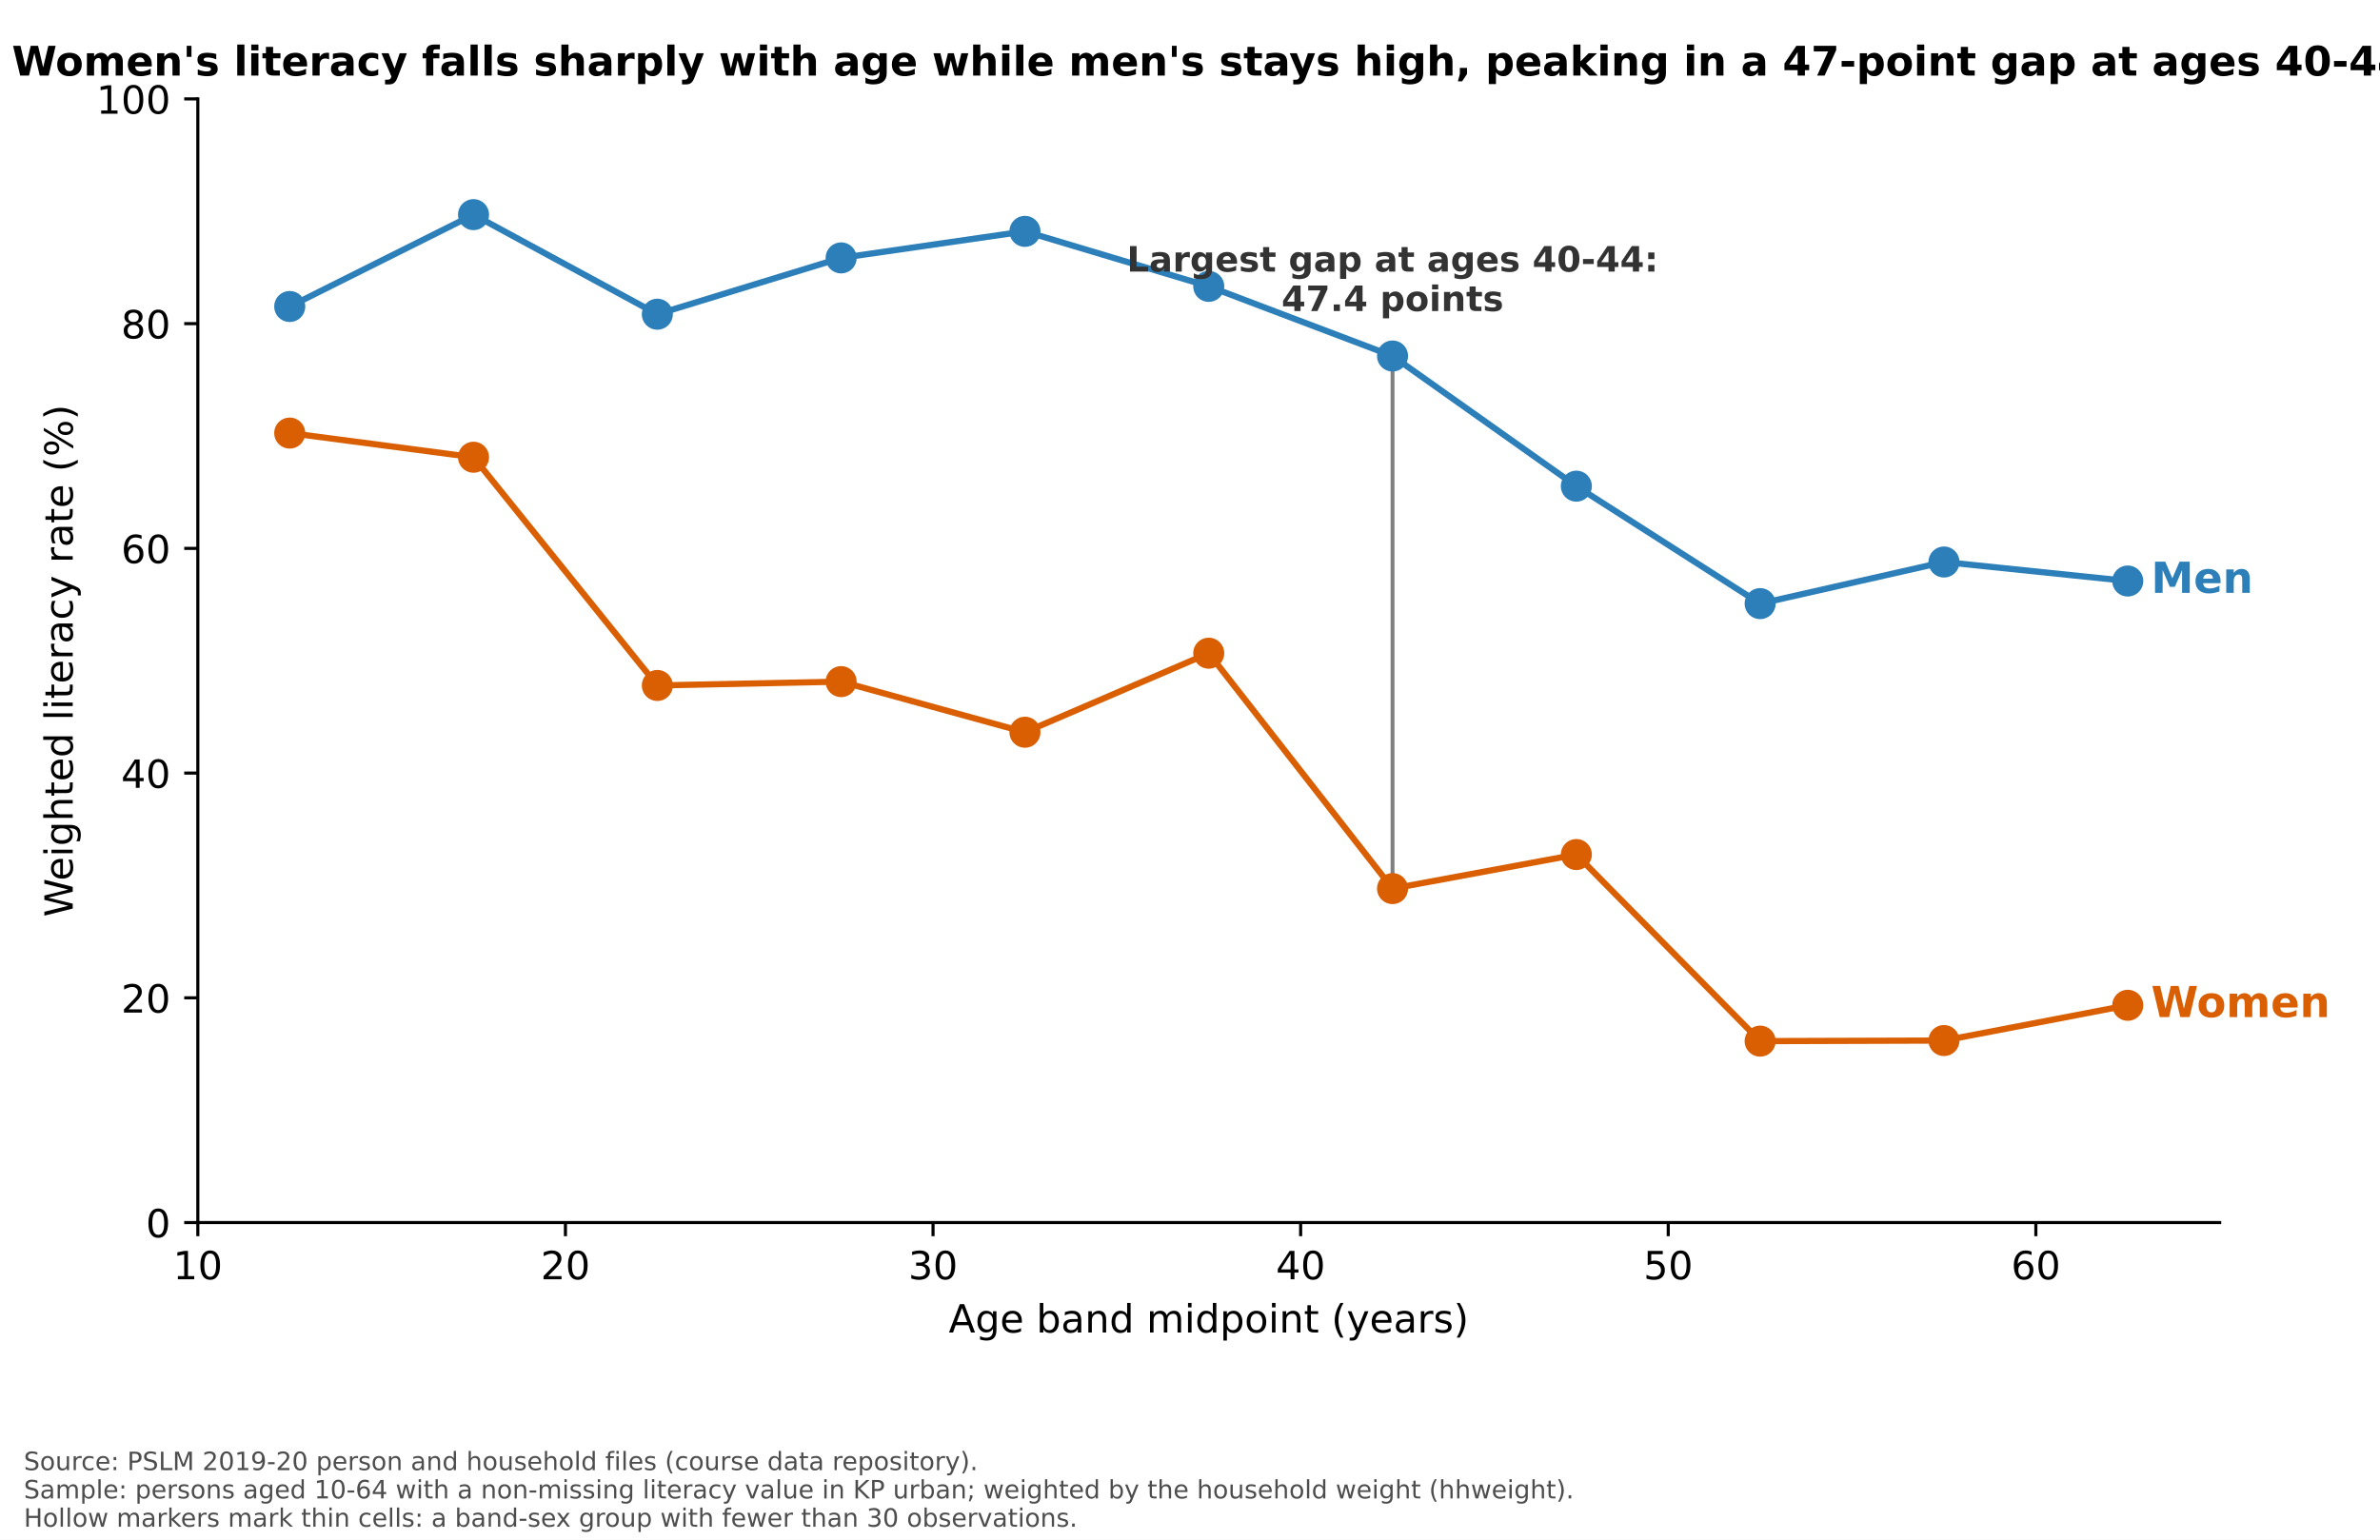
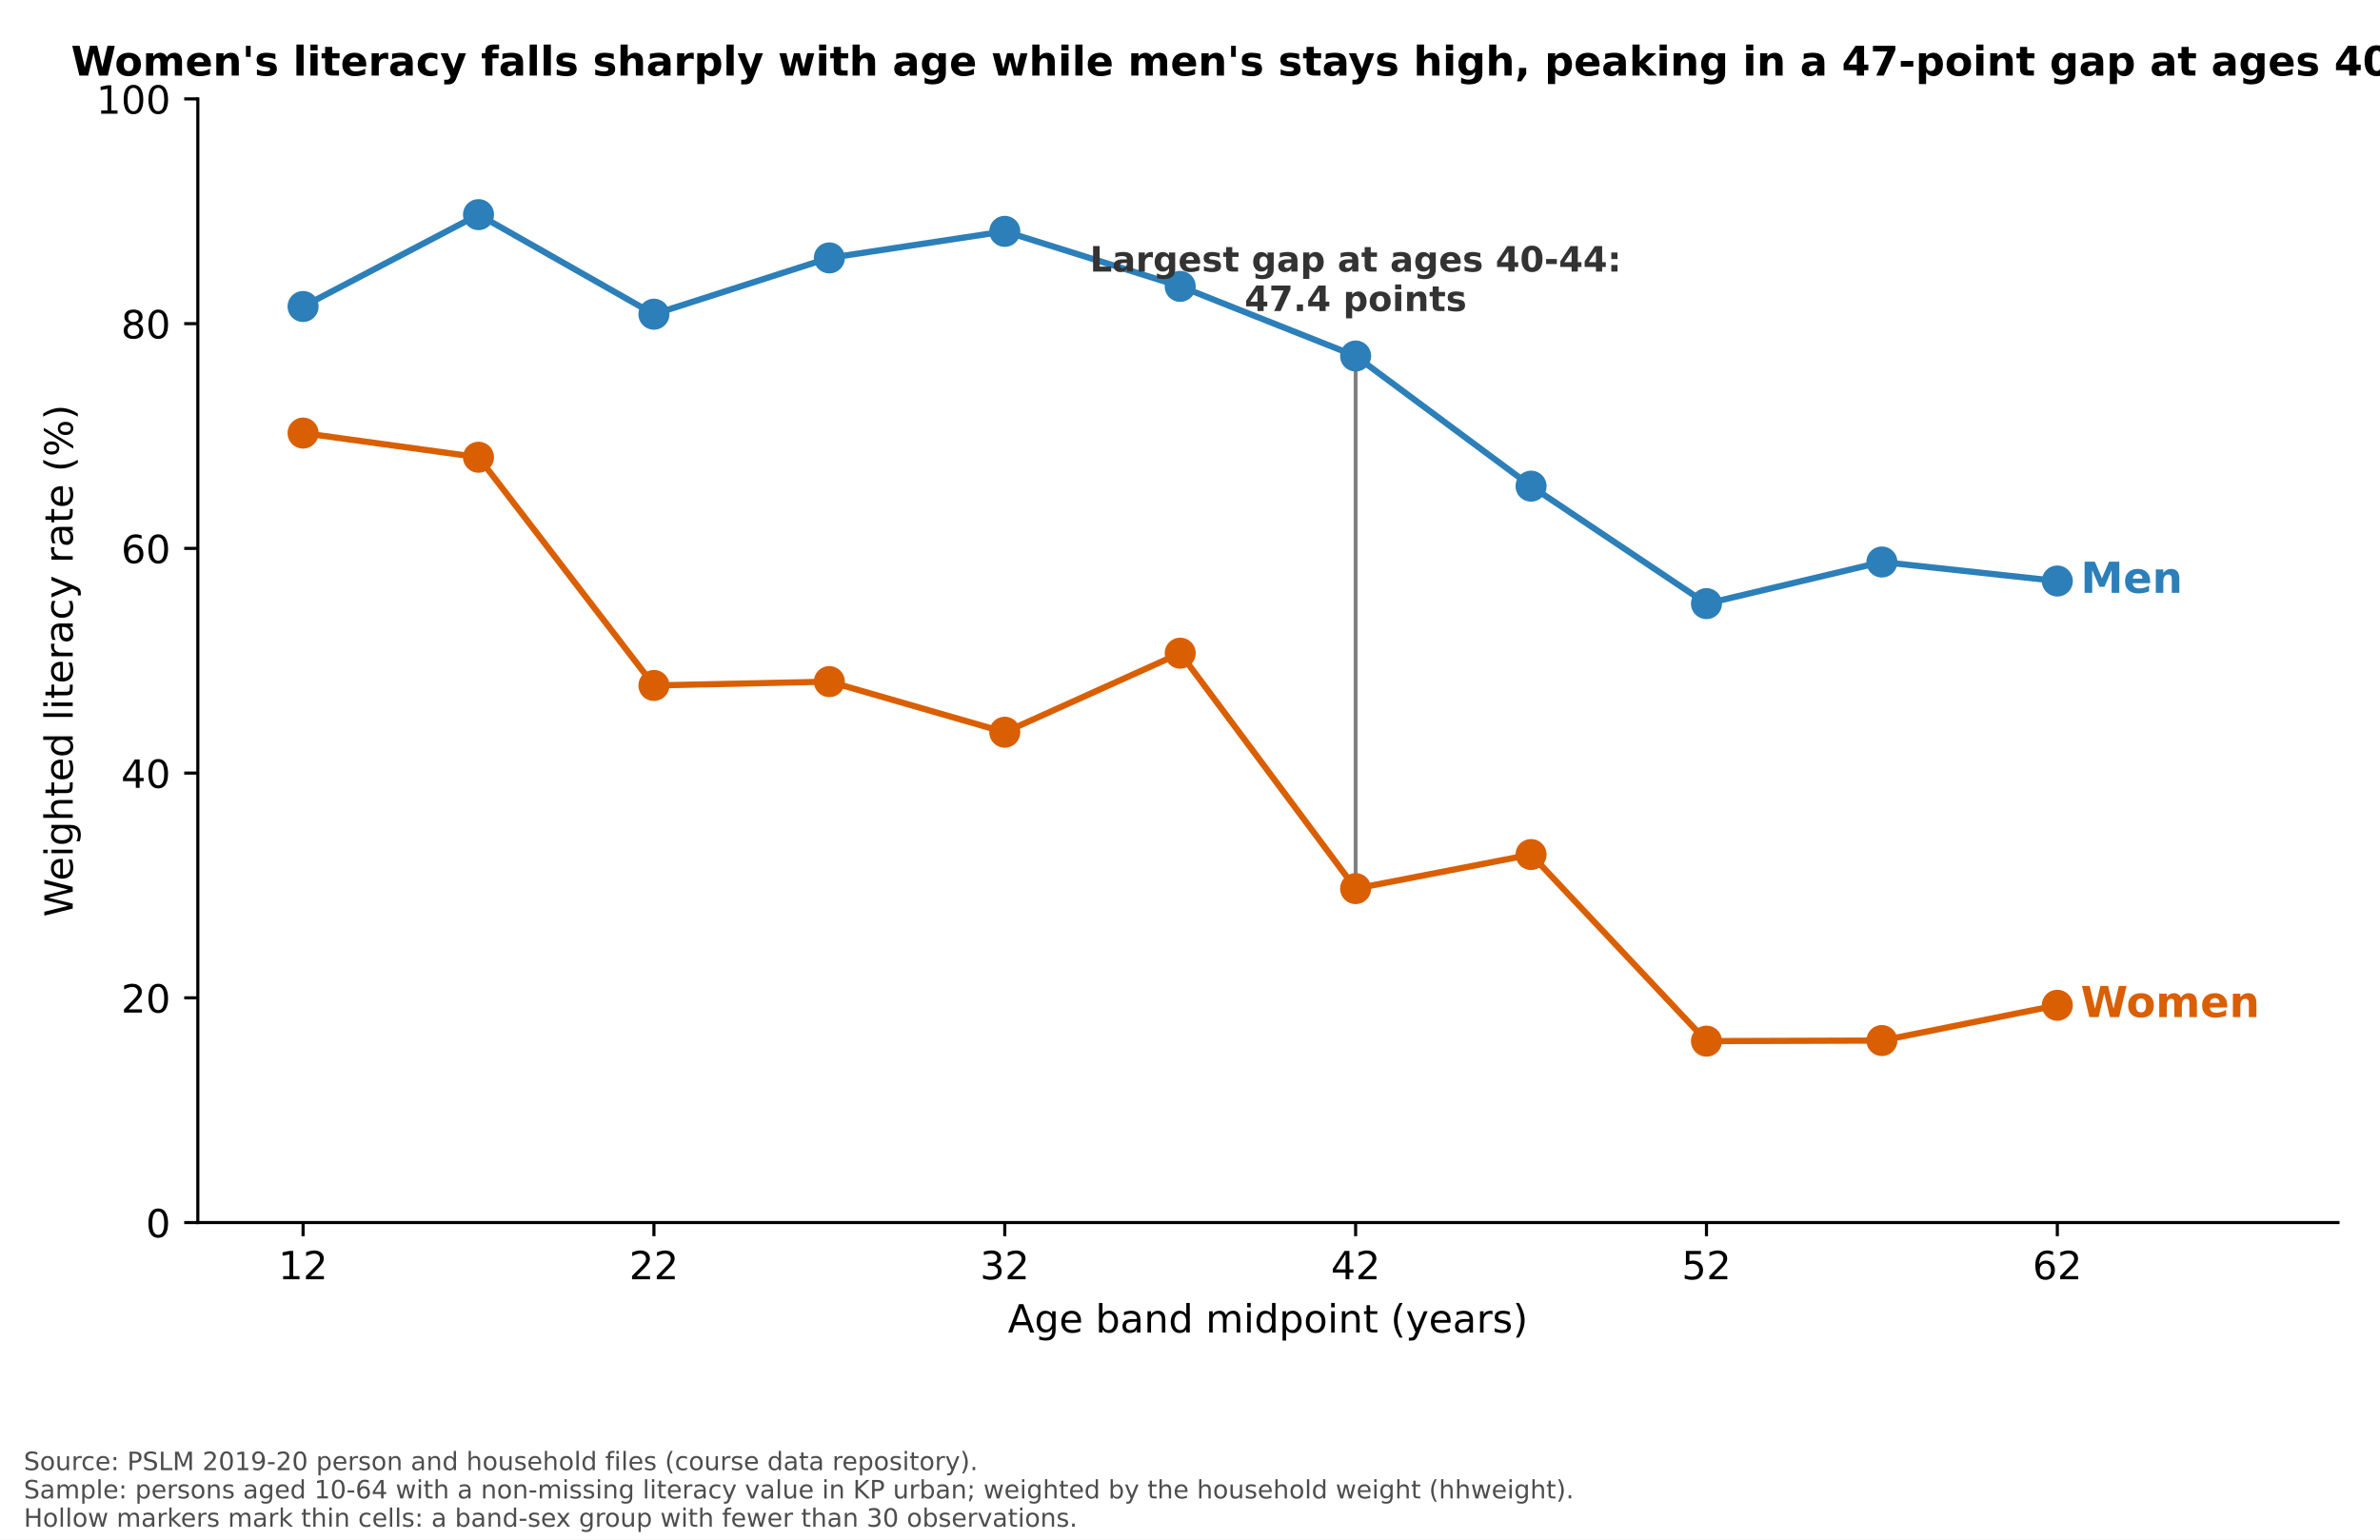
<svg xmlns="http://www.w3.org/2000/svg" xmlns:xlink="http://www.w3.org/1999/xlink" width="612pt" height="396pt" viewBox="0 0 612 396" version="1.1">
  <defs>
    <style type="text/css">*{stroke-linejoin: round; stroke-linecap: butt}</style>
  </defs>
  <g id="figure_1">
    <g id="patch_1">
      <path d="M 0 396  L 612 396  L 612 0  L 0 0  z " style="fill: #ffffff" />
    </g>
    <g id="axes_1">
      <g id="patch_2">
-         <path d="M 50.87 314.44  L 570.769 314.44  L 570.769 25.44  L 50.87 25.44  z " style="fill: #ffffff" />
+         <path d="M 50.87 314.44  L 601.2 314.44  L 601.2 25.44  L 50.87 25.44  z " style="fill: #ffffff" />
      </g>
      <g id="line2d_1">
-         <path d="M 358.083 91.564  L 358.083 228.546  " clip-path="url(#pf0f4d20ecb)" style="fill: none; stroke: #808080; stroke-linecap: square" />
+         <path d="M 348.59 91.564  L 348.59 228.546  " clip-path="url(#pac6f15e2b8)" style="fill: none; stroke: #808080; stroke-linecap: square" />
      </g>
      <g id="matplotlib.axis_1">
        <g id="xtick_1">
          <g id="line2d_2">
            <defs>
-               <path id="mf72d285248" d="M 0 0  L 0 3.5  " style="stroke: #000000; stroke-width: 0.8" />
+               <path id="madd24a972b" d="M 0 0  L 0 3.5  " style="stroke: #000000; stroke-width: 0.8" />
            </defs>
            <g>
-               <use xlink:href="#mf72d285248" x="50.87" y="314.44" style="stroke: #000000; stroke-width: 0.8" />
+               <use xlink:href="#madd24a972b" x="77.935" y="314.44" style="stroke: #000000; stroke-width: 0.8" />
            </g>
          </g>
          <g id="text_1">
-             <text style="font-size: 10px; font-family: 'DejaVu Sans', 'Bitstream Vera Sans', 'Computer Modern Sans Serif', 'Lucida Grande', 'Verdana', 'Geneva', 'Lucid', 'Arial', 'Helvetica', 'Avant Garde', sans-serif; text-anchor: middle" x="50.87" y="329.038" transform="rotate(-0 50.87 329.0384)">10</text>
+             <text style="font-size: 10px; font-family: 'DejaVu Sans', 'Bitstream Vera Sans', 'Computer Modern Sans Serif', 'Lucida Grande', 'Verdana', 'Geneva', 'Lucid', 'Arial', 'Helvetica', 'Avant Garde', sans-serif; text-anchor: middle" x="77.935" y="329.038" transform="rotate(-0 77.93541 329.0384)">12</text>
          </g>
        </g>
        <g id="xtick_2">
          <g id="line2d_3">
            <g>
-               <use xlink:href="#mf72d285248" x="145.397" y="314.44" style="stroke: #000000; stroke-width: 0.8" />
+               <use xlink:href="#madd24a972b" x="168.153" y="314.44" style="stroke: #000000; stroke-width: 0.8" />
            </g>
          </g>
          <g id="text_2">
-             <text style="font-size: 10px; font-family: 'DejaVu Sans', 'Bitstream Vera Sans', 'Computer Modern Sans Serif', 'Lucida Grande', 'Verdana', 'Geneva', 'Lucid', 'Arial', 'Helvetica', 'Avant Garde', sans-serif; text-anchor: middle" x="145.397" y="329.038" transform="rotate(-0 145.3971 329.0384)">20</text>
+             <text style="font-size: 10px; font-family: 'DejaVu Sans', 'Bitstream Vera Sans', 'Computer Modern Sans Serif', 'Lucida Grande', 'Verdana', 'Geneva', 'Lucid', 'Arial', 'Helvetica', 'Avant Garde', sans-serif; text-anchor: middle" x="168.153" y="329.038" transform="rotate(-0 168.1534 329.0384)">22</text>
          </g>
        </g>
        <g id="xtick_3">
          <g id="line2d_4">
            <g>
-               <use xlink:href="#mf72d285248" x="239.924" y="314.44" style="stroke: #000000; stroke-width: 0.8" />
+               <use xlink:href="#madd24a972b" x="258.371" y="314.44" style="stroke: #000000; stroke-width: 0.8" />
            </g>
          </g>
          <g id="text_3">
-             <text style="font-size: 10px; font-family: 'DejaVu Sans', 'Bitstream Vera Sans', 'Computer Modern Sans Serif', 'Lucida Grande', 'Verdana', 'Geneva', 'Lucid', 'Arial', 'Helvetica', 'Avant Garde', sans-serif; text-anchor: middle" x="239.924" y="329.038" transform="rotate(-0 239.9242 329.0384)">30</text>
+             <text style="font-size: 10px; font-family: 'DejaVu Sans', 'Bitstream Vera Sans', 'Computer Modern Sans Serif', 'Lucida Grande', 'Verdana', 'Geneva', 'Lucid', 'Arial', 'Helvetica', 'Avant Garde', sans-serif; text-anchor: middle" x="258.371" y="329.038" transform="rotate(-0 258.3715 329.0384)">32</text>
          </g>
        </g>
        <g id="xtick_4">
          <g id="line2d_5">
            <g>
-               <use xlink:href="#mf72d285248" x="334.451" y="314.44" style="stroke: #000000; stroke-width: 0.8" />
+               <use xlink:href="#madd24a972b" x="348.59" y="314.44" style="stroke: #000000; stroke-width: 0.8" />
            </g>
          </g>
          <g id="text_4">
-             <text style="font-size: 10px; font-family: 'DejaVu Sans', 'Bitstream Vera Sans', 'Computer Modern Sans Serif', 'Lucida Grande', 'Verdana', 'Geneva', 'Lucid', 'Arial', 'Helvetica', 'Avant Garde', sans-serif; text-anchor: middle" x="334.451" y="329.038" transform="rotate(-0 334.4513 329.0384)">40</text>
+             <text style="font-size: 10px; font-family: 'DejaVu Sans', 'Bitstream Vera Sans', 'Computer Modern Sans Serif', 'Lucida Grande', 'Verdana', 'Geneva', 'Lucid', 'Arial', 'Helvetica', 'Avant Garde', sans-serif; text-anchor: middle" x="348.59" y="329.038" transform="rotate(-0 348.5895 329.0384)">42</text>
          </g>
        </g>
        <g id="xtick_5">
          <g id="line2d_6">
            <g>
-               <use xlink:href="#mf72d285248" x="428.978" y="314.44" style="stroke: #000000; stroke-width: 0.8" />
+               <use xlink:href="#madd24a972b" x="438.808" y="314.44" style="stroke: #000000; stroke-width: 0.8" />
            </g>
          </g>
          <g id="text_5">
-             <text style="font-size: 10px; font-family: 'DejaVu Sans', 'Bitstream Vera Sans', 'Computer Modern Sans Serif', 'Lucida Grande', 'Verdana', 'Geneva', 'Lucid', 'Arial', 'Helvetica', 'Avant Garde', sans-serif; text-anchor: middle" x="428.978" y="329.038" transform="rotate(-0 428.9784 329.0384)">50</text>
+             <text style="font-size: 10px; font-family: 'DejaVu Sans', 'Bitstream Vera Sans', 'Computer Modern Sans Serif', 'Lucida Grande', 'Verdana', 'Geneva', 'Lucid', 'Arial', 'Helvetica', 'Avant Garde', sans-serif; text-anchor: middle" x="438.808" y="329.038" transform="rotate(-0 438.8075 329.0384)">52</text>
          </g>
        </g>
        <g id="xtick_6">
          <g id="line2d_7">
            <g>
-               <use xlink:href="#mf72d285248" x="523.506" y="314.44" style="stroke: #000000; stroke-width: 0.8" />
+               <use xlink:href="#madd24a972b" x="529.026" y="314.44" style="stroke: #000000; stroke-width: 0.8" />
            </g>
          </g>
          <g id="text_6">
-             <text style="font-size: 10px; font-family: 'DejaVu Sans', 'Bitstream Vera Sans', 'Computer Modern Sans Serif', 'Lucida Grande', 'Verdana', 'Geneva', 'Lucid', 'Arial', 'Helvetica', 'Avant Garde', sans-serif; text-anchor: middle" x="523.506" y="329.038" transform="rotate(-0 523.5055 329.0384)">60</text>
+             <text style="font-size: 10px; font-family: 'DejaVu Sans', 'Bitstream Vera Sans', 'Computer Modern Sans Serif', 'Lucida Grande', 'Verdana', 'Geneva', 'Lucid', 'Arial', 'Helvetica', 'Avant Garde', sans-serif; text-anchor: middle" x="529.026" y="329.038" transform="rotate(-0 529.0256 329.0384)">62</text>
          </g>
        </g>
        <g id="text_7">
-           <text style="font-size: 10px; font-family: 'DejaVu Sans', 'Bitstream Vera Sans', 'Computer Modern Sans Serif', 'Lucida Grande', 'Verdana', 'Geneva', 'Lucid', 'Arial', 'Helvetica', 'Avant Garde', sans-serif; text-anchor: middle" x="310.82" y="342.717" transform="rotate(-0 310.8195 342.7166)">Age band midpoint (years)</text>
+           <text style="font-size: 10px; font-family: 'DejaVu Sans', 'Bitstream Vera Sans', 'Computer Modern Sans Serif', 'Lucida Grande', 'Verdana', 'Geneva', 'Lucid', 'Arial', 'Helvetica', 'Avant Garde', sans-serif; text-anchor: middle" x="326.035" y="342.717" transform="rotate(-0 326.035 342.7166)">Age band midpoint (years)</text>
        </g>
      </g>
      <g id="matplotlib.axis_2">
        <g id="ytick_1">
          <g id="line2d_8">
            <defs>
-               <path id="ma8f6f6fb21" d="M 0 0  L -3.5 0  " style="stroke: #000000; stroke-width: 0.8" />
+               <path id="m5d251f167c" d="M 0 0  L -3.5 0  " style="stroke: #000000; stroke-width: 0.8" />
            </defs>
            <g>
-               <use xlink:href="#ma8f6f6fb21" x="50.87" y="314.44" style="stroke: #000000; stroke-width: 0.8" />
+               <use xlink:href="#m5d251f167c" x="50.87" y="314.44" style="stroke: #000000; stroke-width: 0.8" />
            </g>
          </g>
          <g id="text_8">
            <text style="font-size: 10px; font-family: 'DejaVu Sans', 'Bitstream Vera Sans', 'Computer Modern Sans Serif', 'Lucida Grande', 'Verdana', 'Geneva', 'Lucid', 'Arial', 'Helvetica', 'Avant Garde', sans-serif; text-anchor: end" x="43.87" y="318.239" transform="rotate(-0 43.87 318.2392)">0</text>
          </g>
        </g>
        <g id="ytick_2">
          <g id="line2d_9">
            <g>
-               <use xlink:href="#ma8f6f6fb21" x="50.87" y="256.64" style="stroke: #000000; stroke-width: 0.8" />
+               <use xlink:href="#m5d251f167c" x="50.87" y="256.64" style="stroke: #000000; stroke-width: 0.8" />
            </g>
          </g>
          <g id="text_9">
            <text style="font-size: 10px; font-family: 'DejaVu Sans', 'Bitstream Vera Sans', 'Computer Modern Sans Serif', 'Lucida Grande', 'Verdana', 'Geneva', 'Lucid', 'Arial', 'Helvetica', 'Avant Garde', sans-serif; text-anchor: end" x="43.87" y="260.439" transform="rotate(-0 43.87 260.4392)">20</text>
          </g>
        </g>
        <g id="ytick_3">
          <g id="line2d_10">
            <g>
-               <use xlink:href="#ma8f6f6fb21" x="50.87" y="198.84" style="stroke: #000000; stroke-width: 0.8" />
+               <use xlink:href="#m5d251f167c" x="50.87" y="198.84" style="stroke: #000000; stroke-width: 0.8" />
            </g>
          </g>
          <g id="text_10">
            <text style="font-size: 10px; font-family: 'DejaVu Sans', 'Bitstream Vera Sans', 'Computer Modern Sans Serif', 'Lucida Grande', 'Verdana', 'Geneva', 'Lucid', 'Arial', 'Helvetica', 'Avant Garde', sans-serif; text-anchor: end" x="43.87" y="202.639" transform="rotate(-0 43.87 202.6392)">40</text>
          </g>
        </g>
        <g id="ytick_4">
          <g id="line2d_11">
            <g>
-               <use xlink:href="#ma8f6f6fb21" x="50.87" y="141.04" style="stroke: #000000; stroke-width: 0.8" />
+               <use xlink:href="#m5d251f167c" x="50.87" y="141.04" style="stroke: #000000; stroke-width: 0.8" />
            </g>
          </g>
          <g id="text_11">
            <text style="font-size: 10px; font-family: 'DejaVu Sans', 'Bitstream Vera Sans', 'Computer Modern Sans Serif', 'Lucida Grande', 'Verdana', 'Geneva', 'Lucid', 'Arial', 'Helvetica', 'Avant Garde', sans-serif; text-anchor: end" x="43.87" y="144.839" transform="rotate(-0 43.87 144.8392)">60</text>
          </g>
        </g>
        <g id="ytick_5">
          <g id="line2d_12">
            <g>
-               <use xlink:href="#ma8f6f6fb21" x="50.87" y="83.24" style="stroke: #000000; stroke-width: 0.8" />
+               <use xlink:href="#m5d251f167c" x="50.87" y="83.24" style="stroke: #000000; stroke-width: 0.8" />
            </g>
          </g>
          <g id="text_12">
            <text style="font-size: 10px; font-family: 'DejaVu Sans', 'Bitstream Vera Sans', 'Computer Modern Sans Serif', 'Lucida Grande', 'Verdana', 'Geneva', 'Lucid', 'Arial', 'Helvetica', 'Avant Garde', sans-serif; text-anchor: end" x="43.87" y="87.039" transform="rotate(-0 43.87 87.03922)">80</text>
          </g>
        </g>
        <g id="ytick_6">
          <g id="line2d_13">
            <g>
-               <use xlink:href="#ma8f6f6fb21" x="50.87" y="25.44" style="stroke: #000000; stroke-width: 0.8" />
+               <use xlink:href="#m5d251f167c" x="50.87" y="25.44" style="stroke: #000000; stroke-width: 0.8" />
            </g>
          </g>
          <g id="text_13">
            <text style="font-size: 10px; font-family: 'DejaVu Sans', 'Bitstream Vera Sans', 'Computer Modern Sans Serif', 'Lucida Grande', 'Verdana', 'Geneva', 'Lucid', 'Arial', 'Helvetica', 'Avant Garde', sans-serif; text-anchor: end" x="43.87" y="29.239" transform="rotate(-0 43.87 29.23922)">100</text>
          </g>
        </g>
        <g id="text_14">
          <text style="font-size: 10px; font-family: 'DejaVu Sans', 'Bitstream Vera Sans', 'Computer Modern Sans Serif', 'Lucida Grande', 'Verdana', 'Geneva', 'Lucid', 'Arial', 'Helvetica', 'Avant Garde', sans-serif; text-anchor: middle" x="18.703" y="169.94" transform="rotate(-90 18.70281 169.94)">Weighted literacy rate (%)</text>
        </g>
      </g>
      <g id="line2d_14">
-         <path d="M 74.502 78.832  L 121.765 55.204  L 169.029 80.813  L 216.292 66.33  L 263.556 59.506  L 310.82 73.653  L 358.083 91.564  L 405.347 125.04  L 452.61 155.25  L 499.874 144.548  L 547.137 149.438  " clip-path="url(#pf0f4d20ecb)" style="fill: none; stroke: #2c7fb8; stroke-width: 1.6; stroke-linecap: square" />
+         <path d="M 77.935 78.832  L 123.044 55.204  L 168.153 80.813  L 213.262 66.33  L 258.371 59.506  L 303.48 73.653  L 348.59 91.564  L 393.699 125.04  L 438.808 155.25  L 483.917 144.548  L 529.026 149.438  " clip-path="url(#pac6f15e2b8)" style="fill: none; stroke: #2c7fb8; stroke-width: 1.6; stroke-linecap: square" />
      </g>
      <g id="line2d_15">
-         <path d="M 74.502 111.388  L 121.765 117.599  L 169.029 176.299  L 216.292 175.311  L 263.556 188.328  L 310.82 168.004  L 358.083 228.546  L 405.347 219.789  L 452.61 267.777  L 499.874 267.626  L 547.137 258.557  " clip-path="url(#pf0f4d20ecb)" style="fill: none; stroke: #d95f02; stroke-width: 1.6; stroke-linecap: square" />
+         <path d="M 77.935 111.388  L 123.044 117.599  L 168.153 176.299  L 213.262 175.311  L 258.371 188.328  L 303.48 168.004  L 348.59 228.546  L 393.699 219.789  L 438.808 267.777  L 483.917 267.626  L 529.026 258.557  " clip-path="url(#pac6f15e2b8)" style="fill: none; stroke: #d95f02; stroke-width: 1.6; stroke-linecap: square" />
      </g>
      <g id="patch_3">
        <path d="M 50.87 314.44  L 50.87 25.44  " style="fill: none; stroke: #000000; stroke-width: 0.8; stroke-linejoin: miter; stroke-linecap: square" />
      </g>
      <g id="patch_4">
-         <path d="M 50.87 314.44  L 570.769 314.44  " style="fill: none; stroke: #000000; stroke-width: 0.8; stroke-linejoin: miter; stroke-linecap: square" />
+         <path d="M 50.87 314.44  L 601.2 314.44  " style="fill: none; stroke: #000000; stroke-width: 0.8; stroke-linejoin: miter; stroke-linecap: square" />
      </g>
      <g id="line2d_16">
        <defs>
-           <path id="ma3b4f91bf2" d="M 0 3.5  C 0.928 3.5 1.819 3.131 2.475 2.475  C 3.131 1.819 3.5 0.928 3.5 0  C 3.5 -0.928 3.131 -1.819 2.475 -2.475  C 1.819 -3.131 0.928 -3.5 0 -3.5  C -0.928 -3.5 -1.819 -3.131 -2.475 -2.475  C -3.131 -1.819 -3.5 -0.928 -3.5 0  C -3.5 0.928 -3.131 1.819 -2.475 2.475  C -1.819 3.131 -0.928 3.5 0 3.5  z " style="stroke: #2c7fb8" />
+           <path id="m980e68c632" d="M 0 3.5  C 0.928 3.5 1.819 3.131 2.475 2.475  C 3.131 1.819 3.5 0.928 3.5 0  C 3.5 -0.928 3.131 -1.819 2.475 -2.475  C 1.819 -3.131 0.928 -3.5 0 -3.5  C -0.928 -3.5 -1.819 -3.131 -2.475 -2.475  C -3.131 -1.819 -3.5 -0.928 -3.5 0  C -3.5 0.928 -3.131 1.819 -2.475 2.475  C -1.819 3.131 -0.928 3.5 0 3.5  z " style="stroke: #2c7fb8" />
        </defs>
-         <g clip-path="url(#pf0f4d20ecb)">
-           <use xlink:href="#ma3b4f91bf2" x="74.502" y="78.832" style="fill: #2c7fb8; stroke: #2c7fb8" />
+         <g clip-path="url(#pac6f15e2b8)">
+           <use xlink:href="#m980e68c632" x="77.935" y="78.832" style="fill: #2c7fb8; stroke: #2c7fb8" />
        </g>
      </g>
      <g id="line2d_17">
-         <g clip-path="url(#pf0f4d20ecb)">
-           <use xlink:href="#ma3b4f91bf2" x="121.765" y="55.204" style="fill: #2c7fb8; stroke: #2c7fb8" />
+         <g clip-path="url(#pac6f15e2b8)">
+           <use xlink:href="#m980e68c632" x="123.044" y="55.204" style="fill: #2c7fb8; stroke: #2c7fb8" />
        </g>
      </g>
      <g id="line2d_18">
-         <g clip-path="url(#pf0f4d20ecb)">
-           <use xlink:href="#ma3b4f91bf2" x="169.029" y="80.813" style="fill: #2c7fb8; stroke: #2c7fb8" />
+         <g clip-path="url(#pac6f15e2b8)">
+           <use xlink:href="#m980e68c632" x="168.153" y="80.813" style="fill: #2c7fb8; stroke: #2c7fb8" />
        </g>
      </g>
      <g id="line2d_19">
-         <g clip-path="url(#pf0f4d20ecb)">
-           <use xlink:href="#ma3b4f91bf2" x="216.292" y="66.33" style="fill: #2c7fb8; stroke: #2c7fb8" />
+         <g clip-path="url(#pac6f15e2b8)">
+           <use xlink:href="#m980e68c632" x="213.262" y="66.33" style="fill: #2c7fb8; stroke: #2c7fb8" />
        </g>
      </g>
      <g id="line2d_20">
-         <g clip-path="url(#pf0f4d20ecb)">
-           <use xlink:href="#ma3b4f91bf2" x="263.556" y="59.506" style="fill: #2c7fb8; stroke: #2c7fb8" />
+         <g clip-path="url(#pac6f15e2b8)">
+           <use xlink:href="#m980e68c632" x="258.371" y="59.506" style="fill: #2c7fb8; stroke: #2c7fb8" />
        </g>
      </g>
      <g id="line2d_21">
-         <g clip-path="url(#pf0f4d20ecb)">
-           <use xlink:href="#ma3b4f91bf2" x="310.82" y="73.653" style="fill: #2c7fb8; stroke: #2c7fb8" />
+         <g clip-path="url(#pac6f15e2b8)">
+           <use xlink:href="#m980e68c632" x="303.48" y="73.653" style="fill: #2c7fb8; stroke: #2c7fb8" />
        </g>
      </g>
      <g id="line2d_22">
-         <g clip-path="url(#pf0f4d20ecb)">
-           <use xlink:href="#ma3b4f91bf2" x="358.083" y="91.564" style="fill: #2c7fb8; stroke: #2c7fb8" />
+         <g clip-path="url(#pac6f15e2b8)">
+           <use xlink:href="#m980e68c632" x="348.59" y="91.564" style="fill: #2c7fb8; stroke: #2c7fb8" />
        </g>
      </g>
      <g id="line2d_23">
-         <g clip-path="url(#pf0f4d20ecb)">
-           <use xlink:href="#ma3b4f91bf2" x="405.347" y="125.04" style="fill: #2c7fb8; stroke: #2c7fb8" />
+         <g clip-path="url(#pac6f15e2b8)">
+           <use xlink:href="#m980e68c632" x="393.699" y="125.04" style="fill: #2c7fb8; stroke: #2c7fb8" />
        </g>
      </g>
      <g id="line2d_24">
-         <g clip-path="url(#pf0f4d20ecb)">
-           <use xlink:href="#ma3b4f91bf2" x="452.61" y="155.25" style="fill: #2c7fb8; stroke: #2c7fb8" />
+         <g clip-path="url(#pac6f15e2b8)">
+           <use xlink:href="#m980e68c632" x="438.808" y="155.25" style="fill: #2c7fb8; stroke: #2c7fb8" />
        </g>
      </g>
      <g id="line2d_25">
-         <g clip-path="url(#pf0f4d20ecb)">
-           <use xlink:href="#ma3b4f91bf2" x="499.874" y="144.548" style="fill: #2c7fb8; stroke: #2c7fb8" />
+         <g clip-path="url(#pac6f15e2b8)">
+           <use xlink:href="#m980e68c632" x="483.917" y="144.548" style="fill: #2c7fb8; stroke: #2c7fb8" />
        </g>
      </g>
      <g id="line2d_26">
-         <g clip-path="url(#pf0f4d20ecb)">
-           <use xlink:href="#ma3b4f91bf2" x="547.137" y="149.438" style="fill: #2c7fb8; stroke: #2c7fb8" />
+         <g clip-path="url(#pac6f15e2b8)">
+           <use xlink:href="#m980e68c632" x="529.026" y="149.438" style="fill: #2c7fb8; stroke: #2c7fb8" />
        </g>
      </g>
      <g id="text_15">
-         <text style="font-weight: 700; font-size: 11px; font-family: 'DejaVu Sans', 'Bitstream Vera Sans', 'Computer Modern Sans Serif', 'Lucida Grande', 'Verdana', 'Geneva', 'Lucid', 'Arial', 'Helvetica', 'Avant Garde', sans-serif; text-anchor: start; fill: #2c7fb8" x="553.137" y="152.473" transform="rotate(-0 553.1373 152.4731)">Men</text>
+         <text style="font-weight: 700; font-size: 11px; font-family: 'DejaVu Sans', 'Bitstream Vera Sans', 'Computer Modern Sans Serif', 'Lucida Grande', 'Verdana', 'Geneva', 'Lucid', 'Arial', 'Helvetica', 'Avant Garde', sans-serif; text-anchor: start; fill: #2c7fb8" x="535.026" y="152.473" transform="rotate(-0 535.0256 152.4731)">Men</text>
      </g>
      <g id="line2d_27">
        <defs>
-           <path id="m995e2772f9" d="M 0 3.5  C 0.928 3.5 1.819 3.131 2.475 2.475  C 3.131 1.819 3.5 0.928 3.5 0  C 3.5 -0.928 3.131 -1.819 2.475 -2.475  C 1.819 -3.131 0.928 -3.5 0 -3.5  C -0.928 -3.5 -1.819 -3.131 -2.475 -2.475  C -3.131 -1.819 -3.5 -0.928 -3.5 0  C -3.5 0.928 -3.131 1.819 -2.475 2.475  C -1.819 3.131 -0.928 3.5 0 3.5  z " style="stroke: #d95f02" />
+           <path id="m5756e05a3d" d="M 0 3.5  C 0.928 3.5 1.819 3.131 2.475 2.475  C 3.131 1.819 3.5 0.928 3.5 0  C 3.5 -0.928 3.131 -1.819 2.475 -2.475  C 1.819 -3.131 0.928 -3.5 0 -3.5  C -0.928 -3.5 -1.819 -3.131 -2.475 -2.475  C -3.131 -1.819 -3.5 -0.928 -3.5 0  C -3.5 0.928 -3.131 1.819 -2.475 2.475  C -1.819 3.131 -0.928 3.5 0 3.5  z " style="stroke: #d95f02" />
        </defs>
-         <g clip-path="url(#pf0f4d20ecb)">
-           <use xlink:href="#m995e2772f9" x="74.502" y="111.388" style="fill: #d95f02; stroke: #d95f02" />
+         <g clip-path="url(#pac6f15e2b8)">
+           <use xlink:href="#m5756e05a3d" x="77.935" y="111.388" style="fill: #d95f02; stroke: #d95f02" />
        </g>
      </g>
      <g id="line2d_28">
-         <g clip-path="url(#pf0f4d20ecb)">
-           <use xlink:href="#m995e2772f9" x="121.765" y="117.599" style="fill: #d95f02; stroke: #d95f02" />
+         <g clip-path="url(#pac6f15e2b8)">
+           <use xlink:href="#m5756e05a3d" x="123.044" y="117.599" style="fill: #d95f02; stroke: #d95f02" />
        </g>
      </g>
      <g id="line2d_29">
-         <g clip-path="url(#pf0f4d20ecb)">
-           <use xlink:href="#m995e2772f9" x="169.029" y="176.299" style="fill: #d95f02; stroke: #d95f02" />
+         <g clip-path="url(#pac6f15e2b8)">
+           <use xlink:href="#m5756e05a3d" x="168.153" y="176.299" style="fill: #d95f02; stroke: #d95f02" />
        </g>
      </g>
      <g id="line2d_30">
-         <g clip-path="url(#pf0f4d20ecb)">
-           <use xlink:href="#m995e2772f9" x="216.292" y="175.311" style="fill: #d95f02; stroke: #d95f02" />
+         <g clip-path="url(#pac6f15e2b8)">
+           <use xlink:href="#m5756e05a3d" x="213.262" y="175.311" style="fill: #d95f02; stroke: #d95f02" />
        </g>
      </g>
      <g id="line2d_31">
-         <g clip-path="url(#pf0f4d20ecb)">
-           <use xlink:href="#m995e2772f9" x="263.556" y="188.328" style="fill: #d95f02; stroke: #d95f02" />
+         <g clip-path="url(#pac6f15e2b8)">
+           <use xlink:href="#m5756e05a3d" x="258.371" y="188.328" style="fill: #d95f02; stroke: #d95f02" />
        </g>
      </g>
      <g id="line2d_32">
-         <g clip-path="url(#pf0f4d20ecb)">
-           <use xlink:href="#m995e2772f9" x="310.82" y="168.004" style="fill: #d95f02; stroke: #d95f02" />
+         <g clip-path="url(#pac6f15e2b8)">
+           <use xlink:href="#m5756e05a3d" x="303.48" y="168.004" style="fill: #d95f02; stroke: #d95f02" />
        </g>
      </g>
      <g id="line2d_33">
-         <g clip-path="url(#pf0f4d20ecb)">
-           <use xlink:href="#m995e2772f9" x="358.083" y="228.546" style="fill: #d95f02; stroke: #d95f02" />
+         <g clip-path="url(#pac6f15e2b8)">
+           <use xlink:href="#m5756e05a3d" x="348.59" y="228.546" style="fill: #d95f02; stroke: #d95f02" />
        </g>
      </g>
      <g id="line2d_34">
-         <g clip-path="url(#pf0f4d20ecb)">
-           <use xlink:href="#m995e2772f9" x="405.347" y="219.789" style="fill: #d95f02; stroke: #d95f02" />
+         <g clip-path="url(#pac6f15e2b8)">
+           <use xlink:href="#m5756e05a3d" x="393.699" y="219.789" style="fill: #d95f02; stroke: #d95f02" />
        </g>
      </g>
      <g id="line2d_35">
-         <g clip-path="url(#pf0f4d20ecb)">
-           <use xlink:href="#m995e2772f9" x="452.61" y="267.777" style="fill: #d95f02; stroke: #d95f02" />
+         <g clip-path="url(#pac6f15e2b8)">
+           <use xlink:href="#m5756e05a3d" x="438.808" y="267.777" style="fill: #d95f02; stroke: #d95f02" />
        </g>
      </g>
      <g id="line2d_36">
-         <g clip-path="url(#pf0f4d20ecb)">
-           <use xlink:href="#m995e2772f9" x="499.874" y="267.626" style="fill: #d95f02; stroke: #d95f02" />
+         <g clip-path="url(#pac6f15e2b8)">
+           <use xlink:href="#m5756e05a3d" x="483.917" y="267.626" style="fill: #d95f02; stroke: #d95f02" />
        </g>
      </g>
      <g id="line2d_37">
-         <g clip-path="url(#pf0f4d20ecb)">
-           <use xlink:href="#m995e2772f9" x="547.137" y="258.557" style="fill: #d95f02; stroke: #d95f02" />
+         <g clip-path="url(#pac6f15e2b8)">
+           <use xlink:href="#m5756e05a3d" x="529.026" y="258.557" style="fill: #d95f02; stroke: #d95f02" />
        </g>
      </g>
      <g id="text_16">
-         <text style="font-weight: 700; font-size: 11px; font-family: 'DejaVu Sans', 'Bitstream Vera Sans', 'Computer Modern Sans Serif', 'Lucida Grande', 'Verdana', 'Geneva', 'Lucid', 'Arial', 'Helvetica', 'Avant Garde', sans-serif; text-anchor: start; fill: #d95f02" x="553.137" y="261.592" transform="rotate(-0 553.1373 261.5923)">Women</text>
+         <text style="font-weight: 700; font-size: 11px; font-family: 'DejaVu Sans', 'Bitstream Vera Sans', 'Computer Modern Sans Serif', 'Lucida Grande', 'Verdana', 'Geneva', 'Lucid', 'Arial', 'Helvetica', 'Avant Garde', sans-serif; text-anchor: start; fill: #d95f02" x="535.026" y="261.592" transform="rotate(-0 535.0256 261.5923)">Women</text>
      </g>
      <g id="text_17">
-         <text style="font-weight: 700; font-size: 9px; font-family: 'DejaVu Sans', 'Bitstream Vera Sans', 'Computer Modern Sans Serif', 'Lucida Grande', 'Verdana', 'Geneva', 'Lucid', 'Arial', 'Helvetica', 'Avant Garde', sans-serif; fill: #333333" transform="translate(289.7457 69.8559)">Largest gap at ages 40-44:</text>
-         <text style="font-weight: 700; font-size: 9px; font-family: 'DejaVu Sans', 'Bitstream Vera Sans', 'Computer Modern Sans Serif', 'Lucida Grande', 'Verdana', 'Geneva', 'Lucid', 'Arial', 'Helvetica', 'Avant Garde', sans-serif; fill: #333333" transform="translate(329.5264 80.00424)">47.4 points</text>
+         <text style="font-weight: 700; font-size: 9px; font-family: 'DejaVu Sans', 'Bitstream Vera Sans', 'Computer Modern Sans Serif', 'Lucida Grande', 'Verdana', 'Geneva', 'Lucid', 'Arial', 'Helvetica', 'Avant Garde', sans-serif; fill: #333333" transform="translate(280.2521 69.8559)">Largest gap at ages 40-44:</text>
+         <text style="font-weight: 700; font-size: 9px; font-family: 'DejaVu Sans', 'Bitstream Vera Sans', 'Computer Modern Sans Serif', 'Lucida Grande', 'Verdana', 'Geneva', 'Lucid', 'Arial', 'Helvetica', 'Avant Garde', sans-serif; fill: #333333" transform="translate(320.0328 80.00424)">47.4 points</text>
      </g>
      <g id="text_18">
-         <text style="font-weight: 700; font-size: 10.5px; font-family: 'DejaVu Sans', 'Bitstream Vera Sans', 'Computer Modern Sans Serif', 'Lucida Grande', 'Verdana', 'Geneva', 'Lucid', 'Arial', 'Helvetica', 'Avant Garde', sans-serif; text-anchor: middle" x="310.82" y="19.44" transform="rotate(-0 310.8195 19.44)">Women's literacy falls sharply with age while men's stays high, peaking in a 47-point gap at ages 40-44</text>
+         <text style="font-weight: 700; font-size: 10.5px; font-family: 'DejaVu Sans', 'Bitstream Vera Sans', 'Computer Modern Sans Serif', 'Lucida Grande', 'Verdana', 'Geneva', 'Lucid', 'Arial', 'Helvetica', 'Avant Garde', sans-serif; text-anchor: middle" x="326.035" y="19.44" transform="rotate(-0 326.035 19.44)">Women's literacy falls sharply with age while men's stays high, peaking in a 47-point gap at ages 40-44</text>
      </g>
    </g>
    <g id="text_19">
      <text style="font-size: 6.5px; font-family: 'DejaVu Sans', 'Bitstream Vera Sans', 'Computer Modern Sans Serif', 'Lucida Grande', 'Verdana', 'Geneva', 'Lucid', 'Arial', 'Helvetica', 'Avant Garde', sans-serif; fill: #4d4d4d" transform="translate(6.12 378.111)">Source: PSLM 2019-20 person and household files (course data repository).</text>
      <text style="font-size: 6.5px; font-family: 'DejaVu Sans', 'Bitstream Vera Sans', 'Computer Modern Sans Serif', 'Lucida Grande', 'Verdana', 'Geneva', 'Lucid', 'Arial', 'Helvetica', 'Avant Garde', sans-serif; fill: #4d4d4d" transform="translate(6.12 385.3896)">Sample: persons aged 10-64 with a non-missing literacy value in KP urban; weighted by the household weight (hhweight).</text>
      <text style="font-size: 6.5px; font-family: 'DejaVu Sans', 'Bitstream Vera Sans', 'Computer Modern Sans Serif', 'Lucida Grande', 'Verdana', 'Geneva', 'Lucid', 'Arial', 'Helvetica', 'Avant Garde', sans-serif; fill: #4d4d4d" transform="translate(6.12 392.6682)">Hollow markers mark thin cells: a band-sex group with fewer than 30 observations.</text>
    </g>
  </g>
  <defs>
-     <clipPath id="pf0f4d20ecb">
-       <rect x="50.87" y="25.44" width="519.899" height="289" />
+     <clipPath id="pac6f15e2b8">
+       <rect x="50.87" y="25.44" width="550.33" height="289" />
    </clipPath>
  </defs>
</svg>
